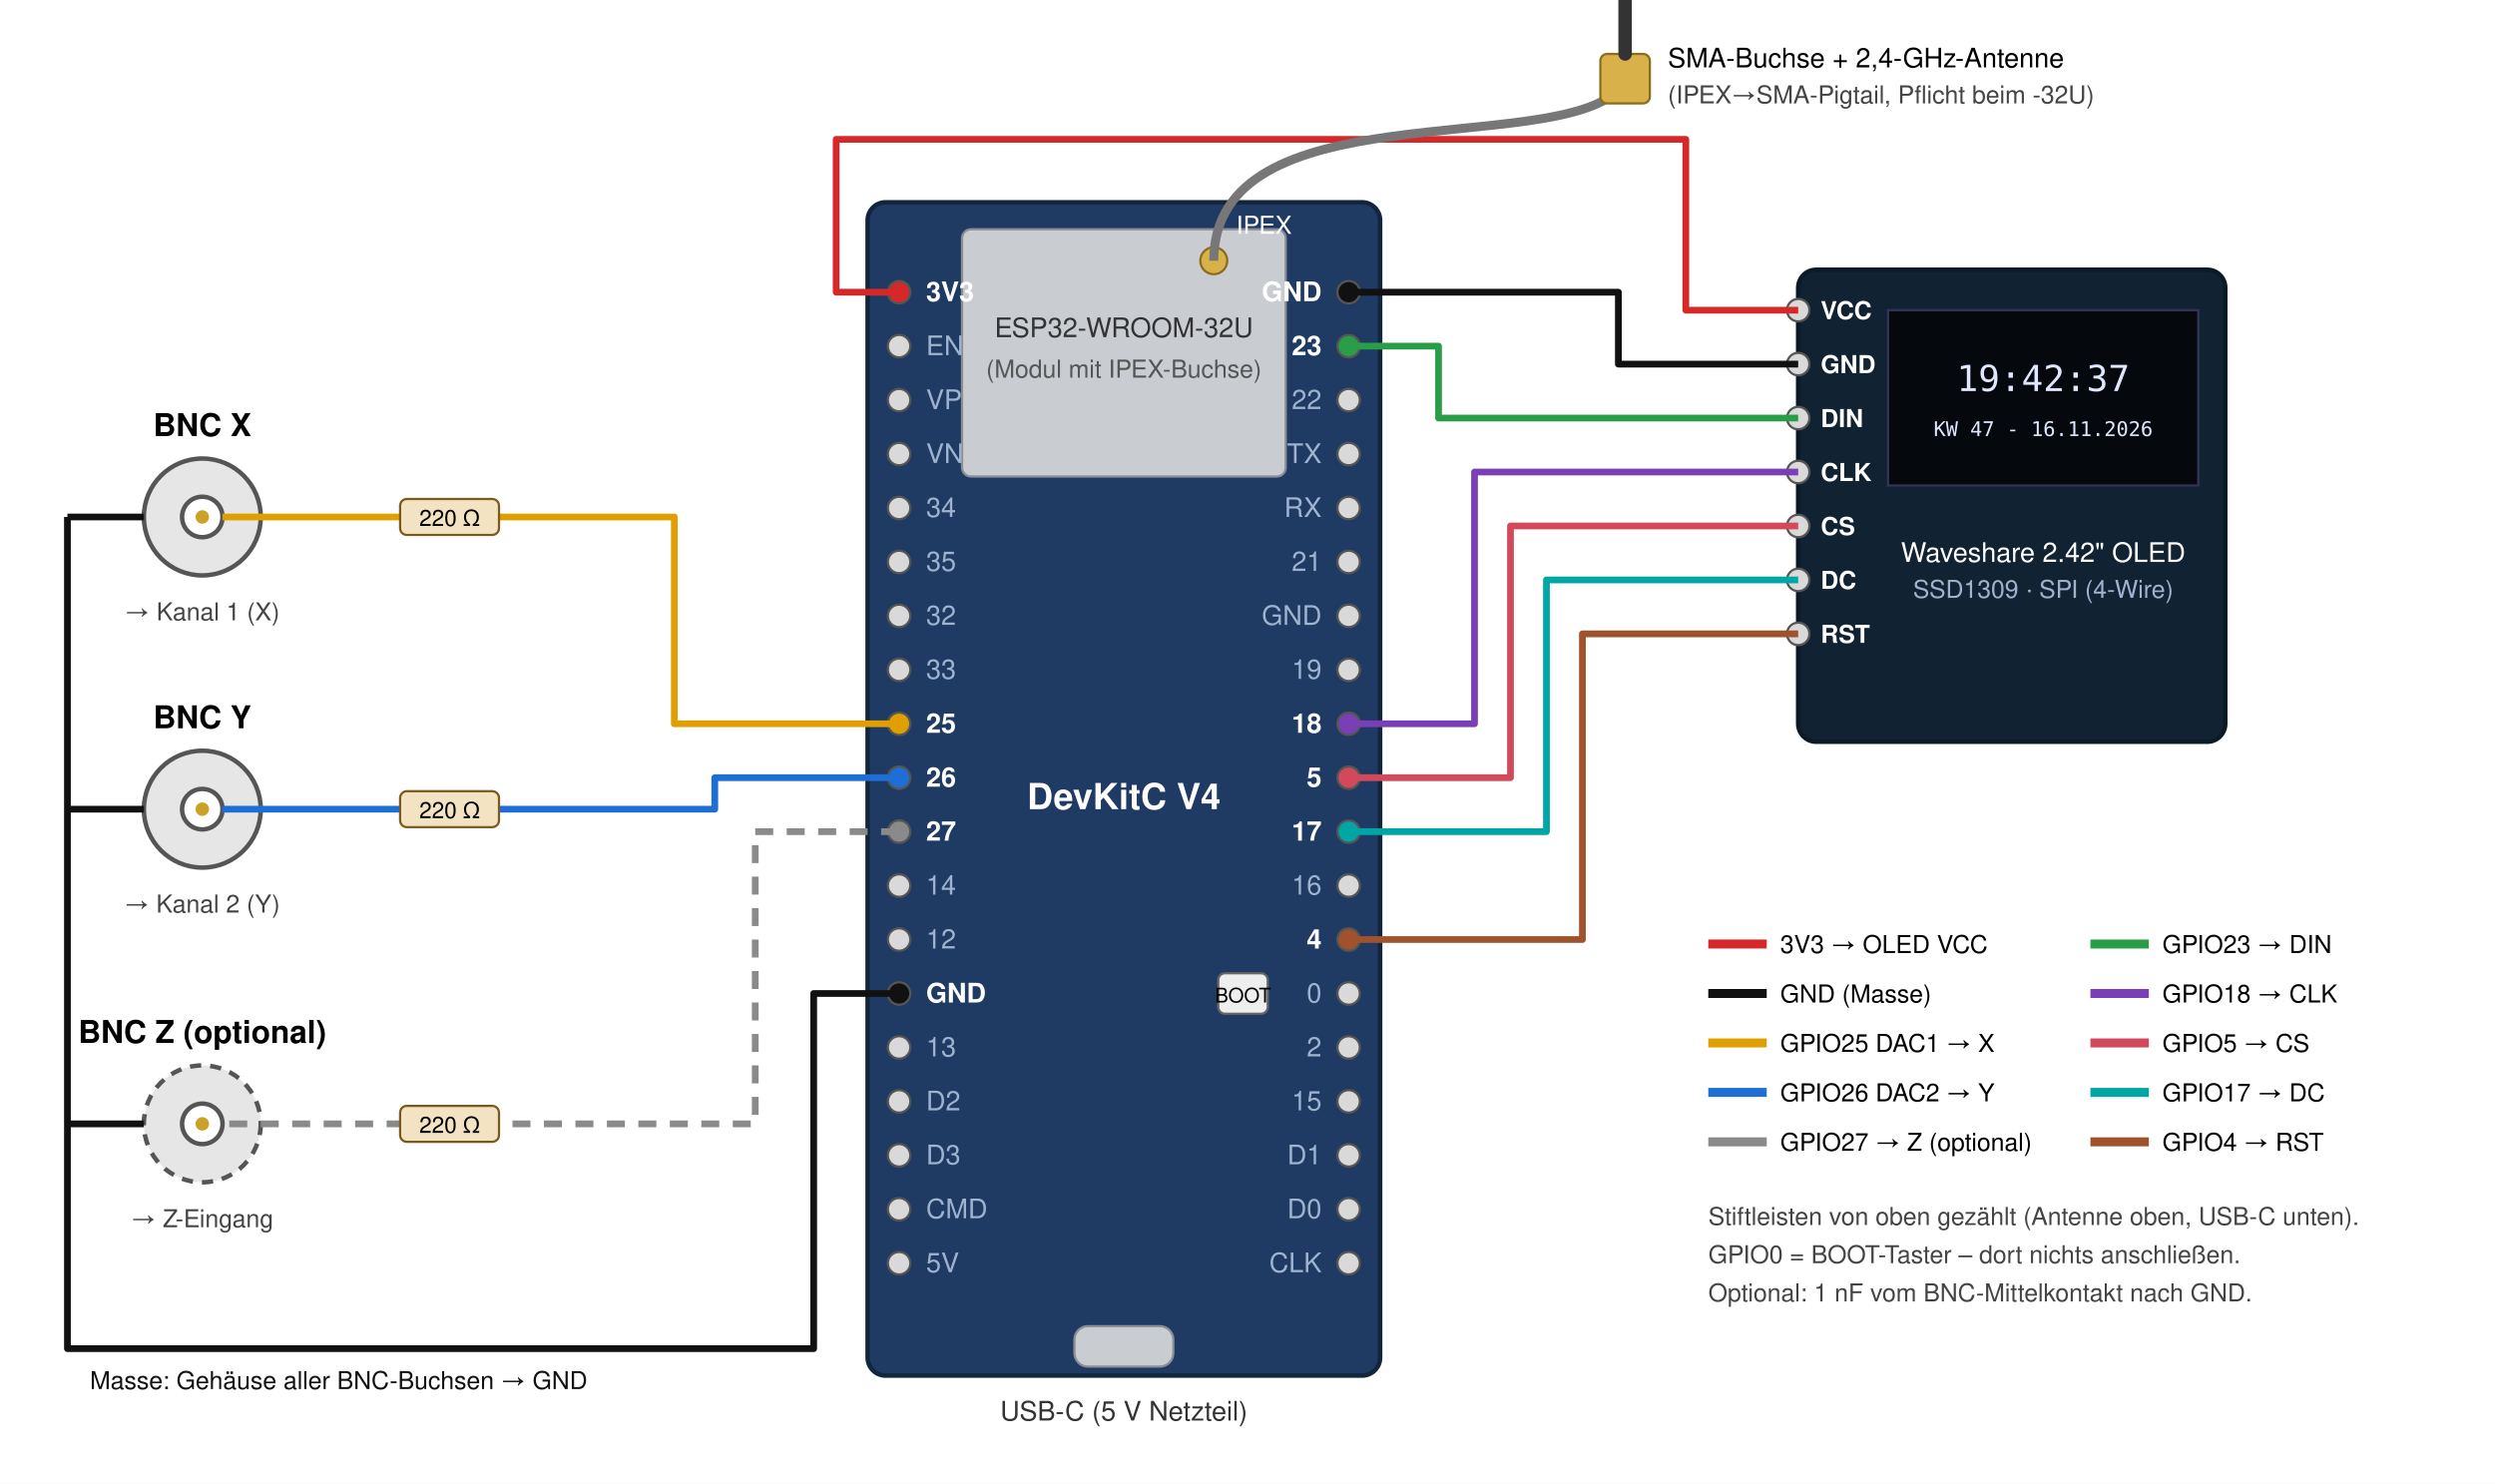
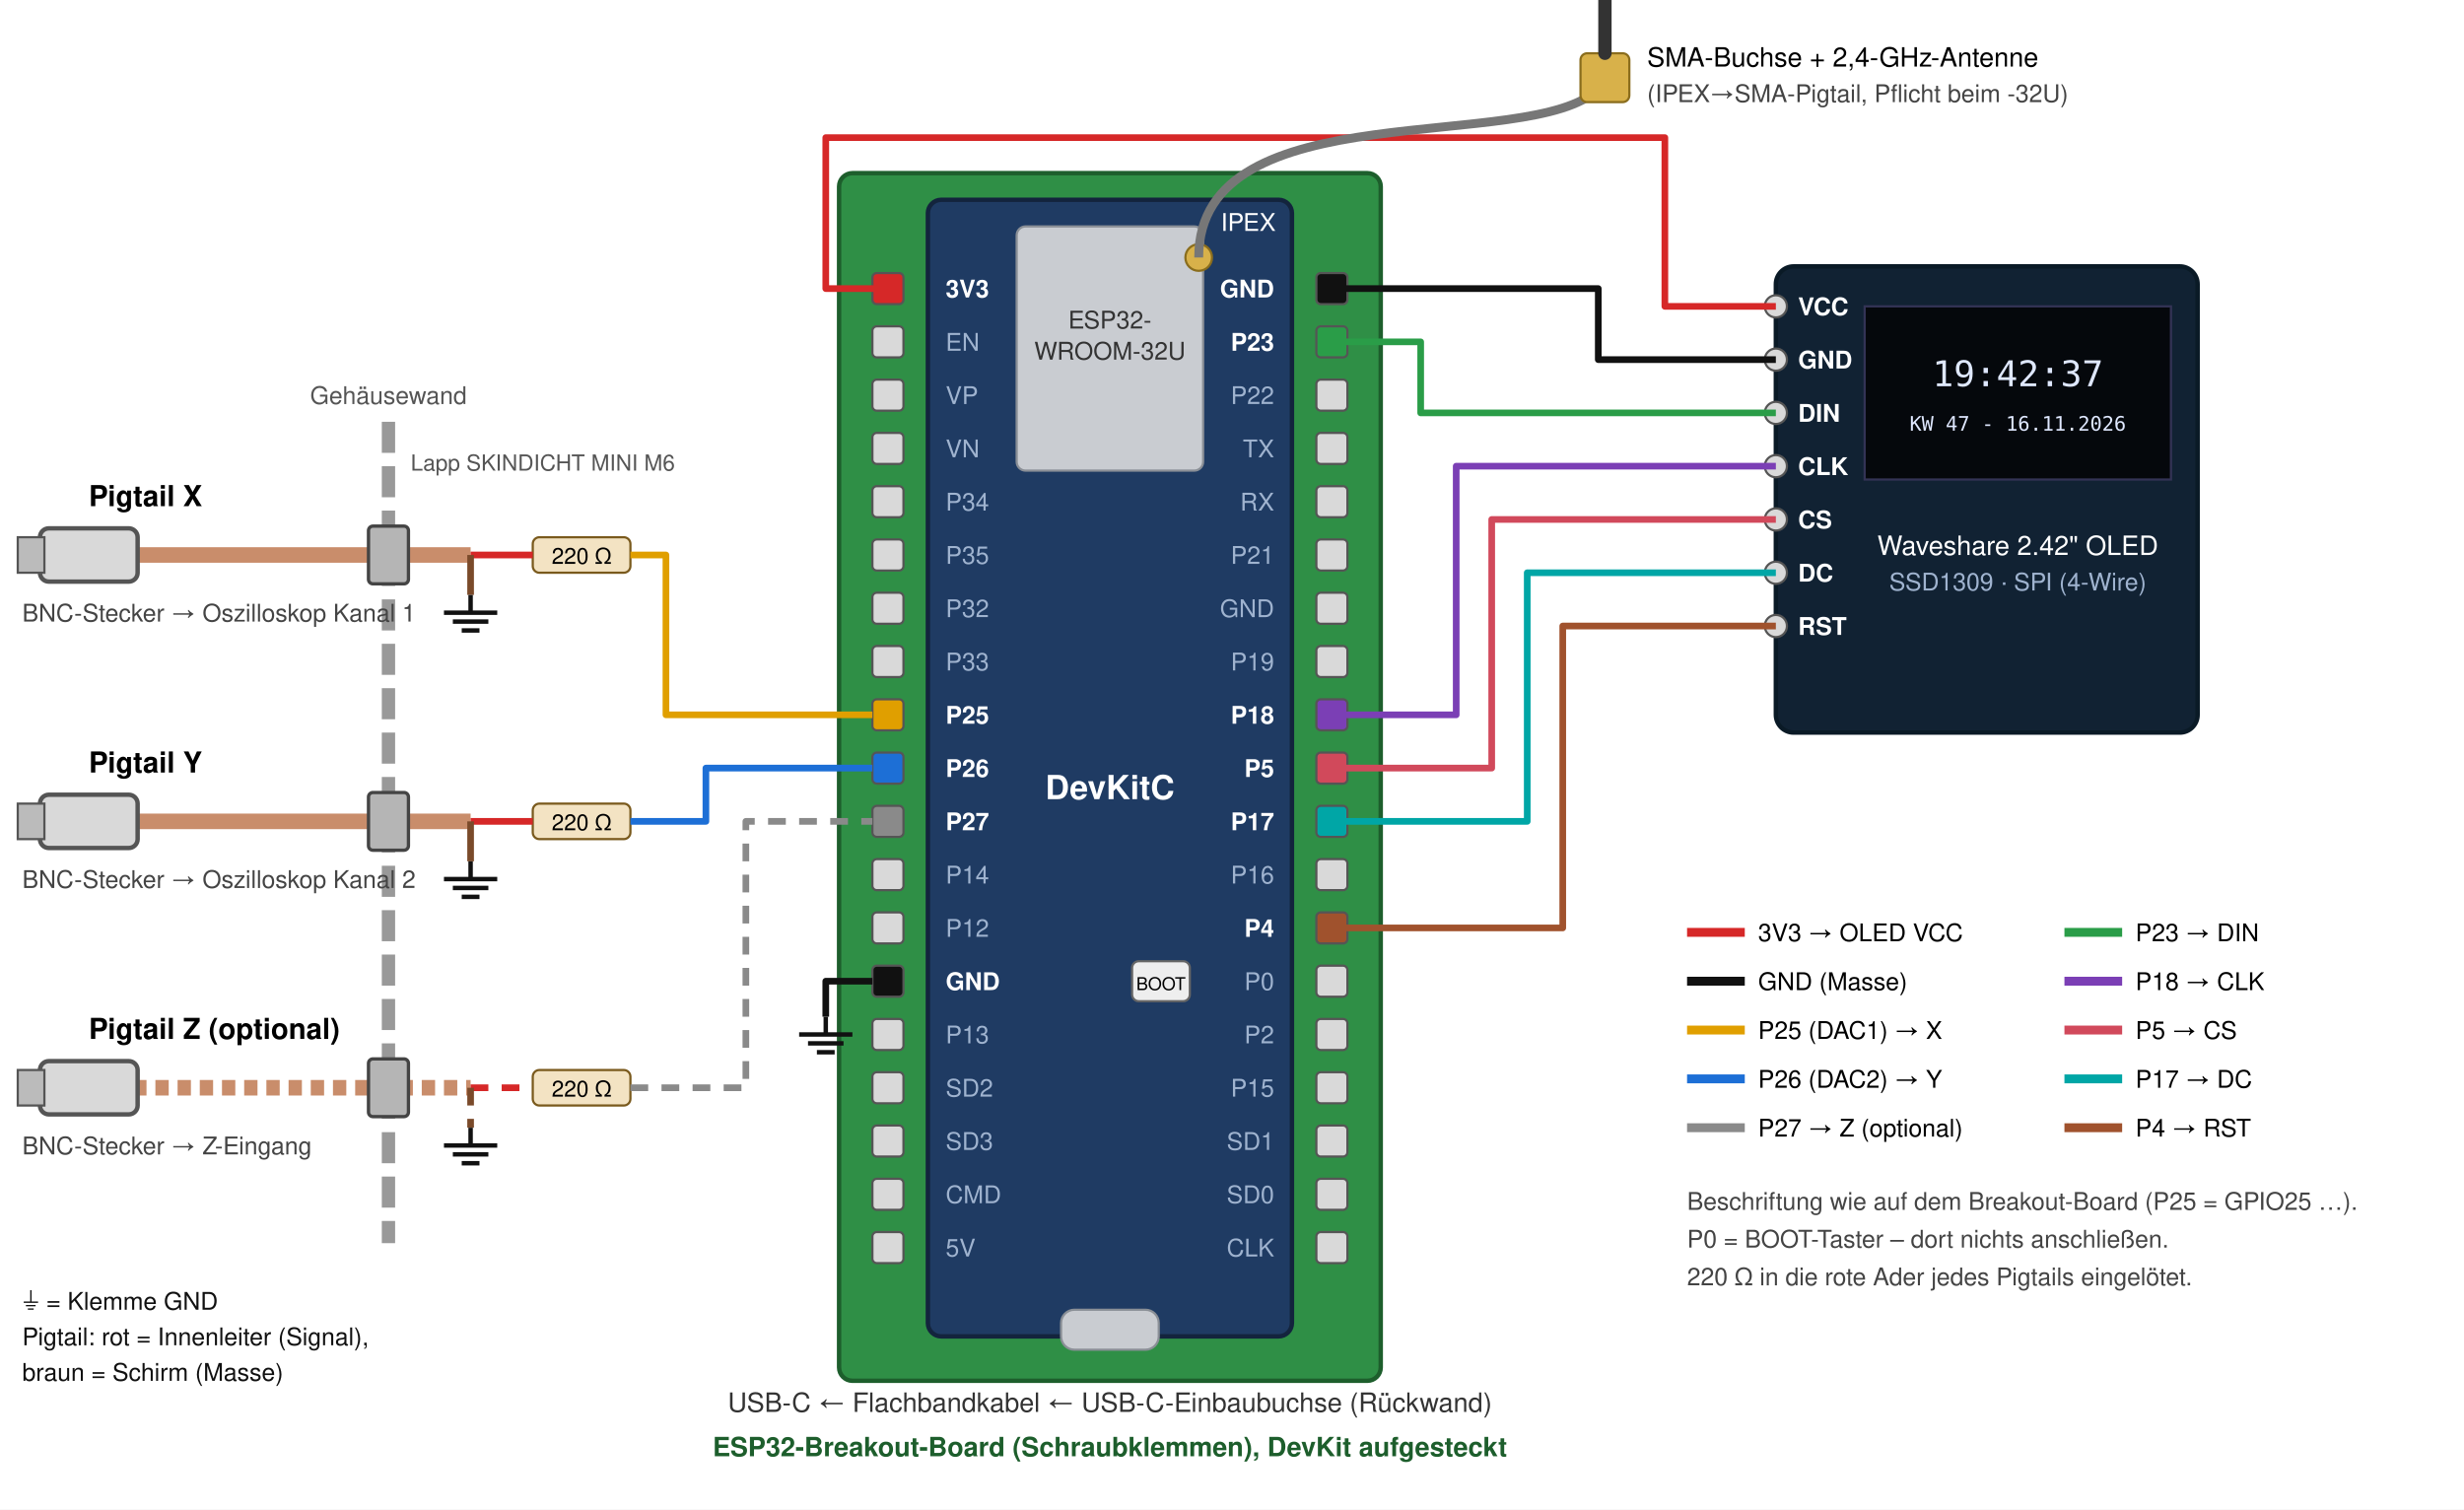
- <svg xmlns="http://www.w3.org/2000/svg" viewBox="0 0 1110 660" font-family="Helvetica,Arial,sans-serif">
-   <rect x="0" y="0" width="1110" height="660" fill="#fff" />
-   <rect x="386" y="90" width="228" height="522" rx="8" fill="#1f3b63" stroke="#13243d" stroke-width="2" />
-   <rect x="428" y="102" width="144" height="110" rx="4" fill="#c9ccd1" stroke="#8a8f96" />
-   <text x="500.0" y="150" text-anchor="middle" font-size="12" fill="#333">ESP32-WROOM-32U</text>
-   <text x="500.0" y="168" text-anchor="middle" font-size="11" fill="#555">(Modul mit IPEX-Buchse)</text>
+ <svg xmlns="http://www.w3.org/2000/svg" viewBox="0 0 1110 680" font-family="Helvetica,Arial,sans-serif">
+   <rect x="0" y="0" width="1110" height="680" fill="#fff" />
+   <rect x="378" y="78" width="244" height="544" rx="6" fill="#2f8f46" stroke="#1d5e2c" stroke-width="2" />
+   <text x="500.0" y="656" text-anchor="middle" font-size="12" fill="#1d5e2c" font-weight="bold">ESP32-Breakout-Board (Schraubklemmen), DevKit aufgesteckt</text>
+   <rect x="418" y="90" width="164" height="512" rx="6" fill="#1f3b63" stroke="#13243d" stroke-width="2" />
+   <rect x="458" y="102" width="84" height="110" rx="4" fill="#c9ccd1" stroke="#8a8f96" />
+   <text x="500.0" y="148" text-anchor="middle" font-size="11" fill="#333">ESP32-</text>
+   <text x="500.0" y="162" text-anchor="middle" font-size="11" fill="#333">WROOM-32U</text>
  <circle cx="540" cy="116" r="6" fill="#d8b14a" stroke="#8a6d1d" />
  <text x="550" y="104" font-size="11" fill="#fff">IPEX</text>
-   <text x="500.0" y="360" text-anchor="middle" font-size="16" font-weight="bold" fill="#fff">DevKitC V4</text>
+   <text x="500.0" y="360" text-anchor="middle" font-size="15" font-weight="bold" fill="#fff">DevKitC</text>
  <rect x="478.0" y="590" width="44" height="18" rx="6" fill="#c9ccd1" stroke="#8a8f96" />
-   <text x="500.0" y="632" text-anchor="middle" font-size="12" fill="#333">USB-C (5 V Netzteil)</text>
-   <rect x="542" y="433" width="22" height="18" rx="3" fill="#eee" stroke="#666" />
-   <text x="553" y="446" text-anchor="middle" font-size="9">BOOT</text>
-   <circle cx="400" cy="130" r="5" fill="#d62828" stroke="#555" />
-   <text x="412" y="134" font-size="12" fill="#fff" font-weight="bold">3V3</text>
-   <circle cx="400" cy="154" r="5" fill="#d9d9d9" stroke="#555" />
-   <text x="412" y="158" font-size="12" fill="#9fb3cf">EN</text>
-   <circle cx="400" cy="178" r="5" fill="#d9d9d9" stroke="#555" />
-   <text x="412" y="182" font-size="12" fill="#9fb3cf">VP</text>
-   <circle cx="400" cy="202" r="5" fill="#d9d9d9" stroke="#555" />
-   <text x="412" y="206" font-size="12" fill="#9fb3cf">VN</text>
-   <circle cx="400" cy="226" r="5" fill="#d9d9d9" stroke="#555" />
-   <text x="412" y="230" font-size="12" fill="#9fb3cf">34</text>
-   <circle cx="400" cy="250" r="5" fill="#d9d9d9" stroke="#555" />
-   <text x="412" y="254" font-size="12" fill="#9fb3cf">35</text>
-   <circle cx="400" cy="274" r="5" fill="#d9d9d9" stroke="#555" />
-   <text x="412" y="278" font-size="12" fill="#9fb3cf">32</text>
-   <circle cx="400" cy="298" r="5" fill="#d9d9d9" stroke="#555" />
-   <text x="412" y="302" font-size="12" fill="#9fb3cf">33</text>
-   <circle cx="400" cy="322" r="5" fill="#e09f00" stroke="#555" />
-   <text x="412" y="326" font-size="12" fill="#fff" font-weight="bold">25</text>
-   <circle cx="400" cy="346" r="5" fill="#1d6fd6" stroke="#555" />
-   <text x="412" y="350" font-size="12" fill="#fff" font-weight="bold">26</text>
-   <circle cx="400" cy="370" r="5" fill="#8a8a8a" stroke="#555" />
-   <text x="412" y="374" font-size="12" fill="#fff" font-weight="bold">27</text>
-   <circle cx="400" cy="394" r="5" fill="#d9d9d9" stroke="#555" />
-   <text x="412" y="398" font-size="12" fill="#9fb3cf">14</text>
-   <circle cx="400" cy="418" r="5" fill="#d9d9d9" stroke="#555" />
-   <text x="412" y="422" font-size="12" fill="#9fb3cf">12</text>
-   <circle cx="400" cy="442" r="5" fill="#111" stroke="#555" />
-   <text x="412" y="446" font-size="12" fill="#fff" font-weight="bold">GND</text>
-   <circle cx="400" cy="466" r="5" fill="#d9d9d9" stroke="#555" />
-   <text x="412" y="470" font-size="12" fill="#9fb3cf">13</text>
-   <circle cx="400" cy="490" r="5" fill="#d9d9d9" stroke="#555" />
-   <text x="412" y="494" font-size="12" fill="#9fb3cf">D2</text>
-   <circle cx="400" cy="514" r="5" fill="#d9d9d9" stroke="#555" />
-   <text x="412" y="518" font-size="12" fill="#9fb3cf">D3</text>
-   <circle cx="400" cy="538" r="5" fill="#d9d9d9" stroke="#555" />
-   <text x="412" y="542" font-size="12" fill="#9fb3cf">CMD</text>
-   <circle cx="400" cy="562" r="5" fill="#d9d9d9" stroke="#555" />
-   <text x="412" y="566" font-size="12" fill="#9fb3cf">5V</text>
-   <circle cx="600" cy="130" r="5" fill="#111" stroke="#555" />
-   <text x="588" y="134" text-anchor="end" font-size="12" fill="#fff" font-weight="bold">GND</text>
-   <circle cx="600" cy="154" r="5" fill="#2a9d48" stroke="#555" />
-   <text x="588" y="158" text-anchor="end" font-size="12" fill="#fff" font-weight="bold">23</text>
-   <circle cx="600" cy="178" r="5" fill="#d9d9d9" stroke="#555" />
-   <text x="588" y="182" text-anchor="end" font-size="12" fill="#9fb3cf">22</text>
-   <circle cx="600" cy="202" r="5" fill="#d9d9d9" stroke="#555" />
-   <text x="588" y="206" text-anchor="end" font-size="12" fill="#9fb3cf">TX</text>
-   <circle cx="600" cy="226" r="5" fill="#d9d9d9" stroke="#555" />
-   <text x="588" y="230" text-anchor="end" font-size="12" fill="#9fb3cf">RX</text>
-   <circle cx="600" cy="250" r="5" fill="#d9d9d9" stroke="#555" />
-   <text x="588" y="254" text-anchor="end" font-size="12" fill="#9fb3cf">21</text>
-   <circle cx="600" cy="274" r="5" fill="#d9d9d9" stroke="#555" />
-   <text x="588" y="278" text-anchor="end" font-size="12" fill="#9fb3cf">GND</text>
-   <circle cx="600" cy="298" r="5" fill="#d9d9d9" stroke="#555" />
-   <text x="588" y="302" text-anchor="end" font-size="12" fill="#9fb3cf">19</text>
-   <circle cx="600" cy="322" r="5" fill="#7b3fb5" stroke="#555" />
-   <text x="588" y="326" text-anchor="end" font-size="12" fill="#fff" font-weight="bold">18</text>
-   <circle cx="600" cy="346" r="5" fill="#d1495b" stroke="#555" />
-   <text x="588" y="350" text-anchor="end" font-size="12" fill="#fff" font-weight="bold">5</text>
-   <circle cx="600" cy="370" r="5" fill="#00a6a6" stroke="#555" />
-   <text x="588" y="374" text-anchor="end" font-size="12" fill="#fff" font-weight="bold">17</text>
-   <circle cx="600" cy="394" r="5" fill="#d9d9d9" stroke="#555" />
-   <text x="588" y="398" text-anchor="end" font-size="12" fill="#9fb3cf">16</text>
-   <circle cx="600" cy="418" r="5" fill="#a0522d" stroke="#555" />
-   <text x="588" y="422" text-anchor="end" font-size="12" fill="#fff" font-weight="bold">4</text>
-   <circle cx="600" cy="442" r="5" fill="#d9d9d9" stroke="#555" />
-   <text x="588" y="446" text-anchor="end" font-size="12" fill="#9fb3cf">0</text>
-   <circle cx="600" cy="466" r="5" fill="#d9d9d9" stroke="#555" />
-   <text x="588" y="470" text-anchor="end" font-size="12" fill="#9fb3cf">2</text>
-   <circle cx="600" cy="490" r="5" fill="#d9d9d9" stroke="#555" />
-   <text x="588" y="494" text-anchor="end" font-size="12" fill="#9fb3cf">15</text>
-   <circle cx="600" cy="514" r="5" fill="#d9d9d9" stroke="#555" />
-   <text x="588" y="518" text-anchor="end" font-size="12" fill="#9fb3cf">D1</text>
-   <circle cx="600" cy="538" r="5" fill="#d9d9d9" stroke="#555" />
-   <text x="588" y="542" text-anchor="end" font-size="12" fill="#9fb3cf">D0</text>
-   <circle cx="600" cy="562" r="5" fill="#d9d9d9" stroke="#555" />
-   <text x="588" y="566" text-anchor="end" font-size="12" fill="#9fb3cf">CLK</text>
-   <circle cx="90" cy="230" r="26" fill="#e6e6e6" stroke="#555" stroke-width="2" />
-   <circle cx="90" cy="230" r="9" fill="#fff" stroke="#555" stroke-width="2" />
-   <circle cx="90" cy="230" r="3" fill="#c9a227" />
-   <text x="90" y="194" text-anchor="middle" font-size="14" font-weight="bold">BNC X</text>
-   <text x="90" y="276" text-anchor="middle" font-size="11" fill="#444">→ Kanal 1 (X)</text>
-   <polyline points="400,322 300,322 300,230 99,230" fill="none" stroke="#e09f00" stroke-width="3" stroke-linejoin="round" />
-   <rect x="178" y="222" width="44" height="16" rx="3" fill="#f3e3c3" stroke="#7a5a1d" />
-   <text x="200" y="234" text-anchor="middle" font-size="10">220 Ω</text>
-   <circle cx="90" cy="360" r="26" fill="#e6e6e6" stroke="#555" stroke-width="2" />
-   <circle cx="90" cy="360" r="9" fill="#fff" stroke="#555" stroke-width="2" />
-   <circle cx="90" cy="360" r="3" fill="#c9a227" />
-   <text x="90" y="324" text-anchor="middle" font-size="14" font-weight="bold">BNC Y</text>
-   <text x="90" y="406" text-anchor="middle" font-size="11" fill="#444">→ Kanal 2 (Y)</text>
-   <polyline points="400,346 318,346 318,360 99,360" fill="none" stroke="#1d6fd6" stroke-width="3" stroke-linejoin="round" />
-   <rect x="178" y="352" width="44" height="16" rx="3" fill="#f3e3c3" stroke="#7a5a1d" />
-   <text x="200" y="364" text-anchor="middle" font-size="10">220 Ω</text>
-   <circle cx="90" cy="500" r="26" fill="#e6e6e6" stroke="#555" stroke-width="2" stroke-dasharray="5 4" />
-   <circle cx="90" cy="500" r="9" fill="#fff" stroke="#555" stroke-width="2" />
-   <circle cx="90" cy="500" r="3" fill="#c9a227" />
-   <text x="90" y="464" text-anchor="middle" font-size="14" font-weight="bold">BNC Z (optional)</text>
-   <text x="90" y="546" text-anchor="middle" font-size="11" fill="#444">→ Z-Eingang</text>
-   <polyline points="400,370 336,370 336,500 99,500" fill="none" stroke="#8a8a8a" stroke-width="3" stroke-linejoin="round" stroke-dasharray="8 6" />
-   <rect x="178" y="492" width="44" height="16" rx="3" fill="#f3e3c3" stroke="#7a5a1d" />
-   <text x="200" y="504" text-anchor="middle" font-size="10">220 Ω</text>
-   <polyline points="400,442 362,442 362,600 30,600 30,230" fill="none" stroke="#111" stroke-width="3" stroke-linejoin="round" />
-   <polyline points="30,230 64,230" fill="none" stroke="#111" stroke-width="3" stroke-linejoin="round" />
-   <polyline points="30,360 64,360" fill="none" stroke="#111" stroke-width="3" stroke-linejoin="round" />
-   <polyline points="30,500 64,500" fill="none" stroke="#111" stroke-width="3" stroke-linejoin="round" />
-   <text x="40" y="618" font-size="11" fill="#111">Masse: Gehäuse aller BNC-Buchsen → GND</text>
+   <text x="500.0" y="636" text-anchor="middle" font-size="12" fill="#333">USB-C ← Flachbandkabel ← USB-C-Einbaubuchse (Rückwand)</text>
+   <rect x="510" y="433" width="26" height="18" rx="3" fill="#eee" stroke="#666" />
+   <text x="523" y="446" text-anchor="middle" font-size="8">BOOT</text>
+   <rect x="393" y="123" width="14" height="14" rx="2" fill="#d62828" stroke="#555" />
+   <text x="426" y="134" font-size="11" fill="#fff" font-weight="bold">3V3</text>
+   <rect x="393" y="147" width="14" height="14" rx="2" fill="#d9d9d9" stroke="#555" />
+   <text x="426" y="158" font-size="11" fill="#9fb3cf">EN</text>
+   <rect x="393" y="171" width="14" height="14" rx="2" fill="#d9d9d9" stroke="#555" />
+   <text x="426" y="182" font-size="11" fill="#9fb3cf">VP</text>
+   <rect x="393" y="195" width="14" height="14" rx="2" fill="#d9d9d9" stroke="#555" />
+   <text x="426" y="206" font-size="11" fill="#9fb3cf">VN</text>
+   <rect x="393" y="219" width="14" height="14" rx="2" fill="#d9d9d9" stroke="#555" />
+   <text x="426" y="230" font-size="11" fill="#9fb3cf">P34</text>
+   <rect x="393" y="243" width="14" height="14" rx="2" fill="#d9d9d9" stroke="#555" />
+   <text x="426" y="254" font-size="11" fill="#9fb3cf">P35</text>
+   <rect x="393" y="267" width="14" height="14" rx="2" fill="#d9d9d9" stroke="#555" />
+   <text x="426" y="278" font-size="11" fill="#9fb3cf">P32</text>
+   <rect x="393" y="291" width="14" height="14" rx="2" fill="#d9d9d9" stroke="#555" />
+   <text x="426" y="302" font-size="11" fill="#9fb3cf">P33</text>
+   <rect x="393" y="315" width="14" height="14" rx="2" fill="#e09f00" stroke="#555" />
+   <text x="426" y="326" font-size="11" fill="#fff" font-weight="bold">P25</text>
+   <rect x="393" y="339" width="14" height="14" rx="2" fill="#1d6fd6" stroke="#555" />
+   <text x="426" y="350" font-size="11" fill="#fff" font-weight="bold">P26</text>
+   <rect x="393" y="363" width="14" height="14" rx="2" fill="#8a8a8a" stroke="#555" />
+   <text x="426" y="374" font-size="11" fill="#fff" font-weight="bold">P27</text>
+   <rect x="393" y="387" width="14" height="14" rx="2" fill="#d9d9d9" stroke="#555" />
+   <text x="426" y="398" font-size="11" fill="#9fb3cf">P14</text>
+   <rect x="393" y="411" width="14" height="14" rx="2" fill="#d9d9d9" stroke="#555" />
+   <text x="426" y="422" font-size="11" fill="#9fb3cf">P12</text>
+   <rect x="393" y="435" width="14" height="14" rx="2" fill="#111" stroke="#555" />
+   <text x="426" y="446" font-size="11" fill="#fff" font-weight="bold">GND</text>
+   <rect x="393" y="459" width="14" height="14" rx="2" fill="#d9d9d9" stroke="#555" />
+   <text x="426" y="470" font-size="11" fill="#9fb3cf">P13</text>
+   <rect x="393" y="483" width="14" height="14" rx="2" fill="#d9d9d9" stroke="#555" />
+   <text x="426" y="494" font-size="11" fill="#9fb3cf">SD2</text>
+   <rect x="393" y="507" width="14" height="14" rx="2" fill="#d9d9d9" stroke="#555" />
+   <text x="426" y="518" font-size="11" fill="#9fb3cf">SD3</text>
+   <rect x="393" y="531" width="14" height="14" rx="2" fill="#d9d9d9" stroke="#555" />
+   <text x="426" y="542" font-size="11" fill="#9fb3cf">CMD</text>
+   <rect x="393" y="555" width="14" height="14" rx="2" fill="#d9d9d9" stroke="#555" />
+   <text x="426" y="566" font-size="11" fill="#9fb3cf">5V</text>
+   <rect x="593" y="123" width="14" height="14" rx="2" fill="#111" stroke="#555" />
+   <text x="574" y="134" text-anchor="end" font-size="11" fill="#fff" font-weight="bold">GND</text>
+   <rect x="593" y="147" width="14" height="14" rx="2" fill="#2a9d48" stroke="#555" />
+   <text x="574" y="158" text-anchor="end" font-size="11" fill="#fff" font-weight="bold">P23</text>
+   <rect x="593" y="171" width="14" height="14" rx="2" fill="#d9d9d9" stroke="#555" />
+   <text x="574" y="182" text-anchor="end" font-size="11" fill="#9fb3cf">P22</text>
+   <rect x="593" y="195" width="14" height="14" rx="2" fill="#d9d9d9" stroke="#555" />
+   <text x="574" y="206" text-anchor="end" font-size="11" fill="#9fb3cf">TX</text>
+   <rect x="593" y="219" width="14" height="14" rx="2" fill="#d9d9d9" stroke="#555" />
+   <text x="574" y="230" text-anchor="end" font-size="11" fill="#9fb3cf">RX</text>
+   <rect x="593" y="243" width="14" height="14" rx="2" fill="#d9d9d9" stroke="#555" />
+   <text x="574" y="254" text-anchor="end" font-size="11" fill="#9fb3cf">P21</text>
+   <rect x="593" y="267" width="14" height="14" rx="2" fill="#d9d9d9" stroke="#555" />
+   <text x="574" y="278" text-anchor="end" font-size="11" fill="#9fb3cf">GND</text>
+   <rect x="593" y="291" width="14" height="14" rx="2" fill="#d9d9d9" stroke="#555" />
+   <text x="574" y="302" text-anchor="end" font-size="11" fill="#9fb3cf">P19</text>
+   <rect x="593" y="315" width="14" height="14" rx="2" fill="#7b3fb5" stroke="#555" />
+   <text x="574" y="326" text-anchor="end" font-size="11" fill="#fff" font-weight="bold">P18</text>
+   <rect x="593" y="339" width="14" height="14" rx="2" fill="#d1495b" stroke="#555" />
+   <text x="574" y="350" text-anchor="end" font-size="11" fill="#fff" font-weight="bold">P5</text>
+   <rect x="593" y="363" width="14" height="14" rx="2" fill="#00a6a6" stroke="#555" />
+   <text x="574" y="374" text-anchor="end" font-size="11" fill="#fff" font-weight="bold">P17</text>
+   <rect x="593" y="387" width="14" height="14" rx="2" fill="#d9d9d9" stroke="#555" />
+   <text x="574" y="398" text-anchor="end" font-size="11" fill="#9fb3cf">P16</text>
+   <rect x="593" y="411" width="14" height="14" rx="2" fill="#a0522d" stroke="#555" />
+   <text x="574" y="422" text-anchor="end" font-size="11" fill="#fff" font-weight="bold">P4</text>
+   <rect x="593" y="435" width="14" height="14" rx="2" fill="#d9d9d9" stroke="#555" />
+   <text x="574" y="446" text-anchor="end" font-size="11" fill="#9fb3cf">P0</text>
+   <rect x="593" y="459" width="14" height="14" rx="2" fill="#d9d9d9" stroke="#555" />
+   <text x="574" y="470" text-anchor="end" font-size="11" fill="#9fb3cf">P2</text>
+   <rect x="593" y="483" width="14" height="14" rx="2" fill="#d9d9d9" stroke="#555" />
+   <text x="574" y="494" text-anchor="end" font-size="11" fill="#9fb3cf">P15</text>
+   <rect x="593" y="507" width="14" height="14" rx="2" fill="#d9d9d9" stroke="#555" />
+   <text x="574" y="518" text-anchor="end" font-size="11" fill="#9fb3cf">SD1</text>
+   <rect x="593" y="531" width="14" height="14" rx="2" fill="#d9d9d9" stroke="#555" />
+   <text x="574" y="542" text-anchor="end" font-size="11" fill="#9fb3cf">SD0</text>
+   <rect x="593" y="555" width="14" height="14" rx="2" fill="#d9d9d9" stroke="#555" />
+   <text x="574" y="566" text-anchor="end" font-size="11" fill="#9fb3cf">CLK</text>
+   <line x1="175" y1="190" x2="175" y2="560" stroke="#999" stroke-width="6" stroke-dasharray="14 6" />
+   <text x="175" y="182" text-anchor="middle" font-size="11" fill="#555">Gehäusewand</text>
+   <line x1="60" y1="250" x2="212" y2="250" stroke="#c98d6b" stroke-width="7" />
+   <rect x="18" y="238" width="44" height="24" rx="4" fill="#d9d9d9" stroke="#555" stroke-width="2" />
+   <rect x="8" y="242" width="12" height="16" fill="#bbb" stroke="#555" />
+   <rect x="166" y="237" width="18" height="26" rx="2" fill="#b5b5b5" stroke="#444" stroke-width="1.5" />
+   <text x="40" y="228" font-size="13" font-weight="bold">Pigtail X</text>
+   <text x="10" y="280" font-size="11" fill="#444">BNC-Stecker → Oszilloskop Kanal 1</text>
+   <rect x="240" y="242" width="44" height="16" rx="3" fill="#f3e3c3" stroke="#7a5a1d" />
+   <text x="262" y="254" text-anchor="middle" font-size="10">220 Ω</text>
+   <polyline points="212,250 240,250" fill="none" stroke="#d62828" stroke-width="3" stroke-linejoin="round" />
+   <polyline points="284,250 300,250 300,322 393,322" fill="none" stroke="#e09f00" stroke-width="3" stroke-linejoin="round" />
+   <polyline points="212,250 212,268" fill="none" stroke="#7a4a2a" stroke-width="3" stroke-linejoin="round" />
+   <line x1="212" y1="268" x2="212" y2="276" stroke="#111" stroke-width="2" />
+   <line x1="200" y1="276" x2="224" y2="276" stroke="#111" stroke-width="2" />
+   <line x1="204" y1="280" x2="220" y2="280" stroke="#111" stroke-width="2" />
+   <line x1="208" y1="284" x2="216" y2="284" stroke="#111" stroke-width="2" />
+   <line x1="60" y1="370" x2="212" y2="370" stroke="#c98d6b" stroke-width="7" />
+   <rect x="18" y="358" width="44" height="24" rx="4" fill="#d9d9d9" stroke="#555" stroke-width="2" />
+   <rect x="8" y="362" width="12" height="16" fill="#bbb" stroke="#555" />
+   <rect x="166" y="357" width="18" height="26" rx="2" fill="#b5b5b5" stroke="#444" stroke-width="1.5" />
+   <text x="40" y="348" font-size="13" font-weight="bold">Pigtail Y</text>
+   <text x="10" y="400" font-size="11" fill="#444">BNC-Stecker → Oszilloskop Kanal 2</text>
+   <rect x="240" y="362" width="44" height="16" rx="3" fill="#f3e3c3" stroke="#7a5a1d" />
+   <text x="262" y="374" text-anchor="middle" font-size="10">220 Ω</text>
+   <polyline points="212,370 240,370" fill="none" stroke="#d62828" stroke-width="3" stroke-linejoin="round" />
+   <polyline points="284,370 318,370 318,346 393,346" fill="none" stroke="#1d6fd6" stroke-width="3" stroke-linejoin="round" />
+   <polyline points="212,370 212,388" fill="none" stroke="#7a4a2a" stroke-width="3" stroke-linejoin="round" />
+   <line x1="212" y1="388" x2="212" y2="396" stroke="#111" stroke-width="2" />
+   <line x1="200" y1="396" x2="224" y2="396" stroke="#111" stroke-width="2" />
+   <line x1="204" y1="400" x2="220" y2="400" stroke="#111" stroke-width="2" />
+   <line x1="208" y1="404" x2="216" y2="404" stroke="#111" stroke-width="2" />
+   <line x1="60" y1="490" x2="212" y2="490" stroke="#c98d6b" stroke-width="7" stroke-dasharray="6 4" />
+   <rect x="18" y="478" width="44" height="24" rx="4" fill="#d9d9d9" stroke="#555" stroke-width="2" />
+   <rect x="8" y="482" width="12" height="16" fill="#bbb" stroke="#555" />
+   <rect x="166" y="477" width="18" height="26" rx="2" fill="#b5b5b5" stroke="#444" stroke-width="1.5" />
+   <text x="40" y="468" font-size="13" font-weight="bold">Pigtail Z (optional)</text>
+   <text x="10" y="520" font-size="11" fill="#444">BNC-Stecker → Z-Eingang</text>
+   <rect x="240" y="482" width="44" height="16" rx="3" fill="#f3e3c3" stroke="#7a5a1d" />
+   <text x="262" y="494" text-anchor="middle" font-size="10">220 Ω</text>
+   <polyline points="212,490 240,490" fill="none" stroke="#d62828" stroke-width="3" stroke-linejoin="round" stroke-dasharray="8 6" />
+   <polyline points="284,490 336,490 336,370 393,370" fill="none" stroke="#8a8a8a" stroke-width="3" stroke-linejoin="round" stroke-dasharray="8 6" />
+   <polyline points="212,490 212,508" fill="none" stroke="#7a4a2a" stroke-width="3" stroke-linejoin="round" stroke-dasharray="8 6" />
+   <line x1="212" y1="508" x2="212" y2="516" stroke="#111" stroke-width="2" />
+   <line x1="200" y1="516" x2="224" y2="516" stroke="#111" stroke-width="2" />
+   <line x1="204" y1="520" x2="220" y2="520" stroke="#111" stroke-width="2" />
+   <line x1="208" y1="524" x2="216" y2="524" stroke="#111" stroke-width="2" />
+   <text x="185" y="212" font-size="10" fill="#555">Lapp SKINDICHT MINI M6</text>
+   <polyline points="393,442 372,442 372,458" fill="none" stroke="#111" stroke-width="3" stroke-linejoin="round" />
+   <line x1="372" y1="458" x2="372" y2="466" stroke="#111" stroke-width="2" />
+   <line x1="360" y1="466" x2="384" y2="466" stroke="#111" stroke-width="2" />
+   <line x1="364" y1="470" x2="380" y2="470" stroke="#111" stroke-width="2" />
+   <line x1="368" y1="474" x2="376" y2="474" stroke="#111" stroke-width="2" />
+   <text x="10" y="590" font-size="11" fill="#111">⏚ = Klemme GND</text>
+   <text x="10" y="606" font-size="11" fill="#111">Pigtail: rot = Innenleiter (Signal),</text>
+   <text x="10" y="622" font-size="11" fill="#111">braun = Schirm (Masse)</text>
  <rect x="800" y="120" width="190" height="210" rx="8" fill="#123" stroke="#0a1a26" stroke-width="2" />
  <rect x="840" y="138" width="138" height="78" fill="#05080c" stroke="#335" />
  <text x="909" y="174" text-anchor="middle" font-size="16" fill="#dfe8ff" font-family="monospace">19:42:37</text>
  <text x="909" y="194" text-anchor="middle" font-size="9" fill="#dfe8ff" font-family="monospace">KW 47 - 16.11.2026</text>
  <text x="909" y="250" text-anchor="middle" font-size="12" fill="#fff">Waveshare 2.42" OLED</text>
  <text x="909" y="266" text-anchor="middle" font-size="11" fill="#9fb3cf">SSD1309 · SPI (4-Wire)</text>
  <circle cx="800" cy="138" r="5" fill="#d9d9d9" stroke="#555" />
  <text x="810" y="142" font-size="11" fill="#fff" font-weight="bold">VCC</text>
  <circle cx="800" cy="162" r="5" fill="#d9d9d9" stroke="#555" />
  <text x="810" y="166" font-size="11" fill="#fff" font-weight="bold">GND</text>
  <circle cx="800" cy="186" r="5" fill="#d9d9d9" stroke="#555" />
  <text x="810" y="190" font-size="11" fill="#fff" font-weight="bold">DIN</text>
  <circle cx="800" cy="210" r="5" fill="#d9d9d9" stroke="#555" />
  <text x="810" y="214" font-size="11" fill="#fff" font-weight="bold">CLK</text>
  <circle cx="800" cy="234" r="5" fill="#d9d9d9" stroke="#555" />
  <text x="810" y="238" font-size="11" fill="#fff" font-weight="bold">CS</text>
  <circle cx="800" cy="258" r="5" fill="#d9d9d9" stroke="#555" />
  <text x="810" y="262" font-size="11" fill="#fff" font-weight="bold">DC</text>
  <circle cx="800" cy="282" r="5" fill="#d9d9d9" stroke="#555" />
  <text x="810" y="286" font-size="11" fill="#fff" font-weight="bold">RST</text>
  <polyline points="600,154 640,154 640,186 800,186" fill="none" stroke="#2a9d48" stroke-width="3" stroke-linejoin="round" />
  <polyline points="600,322 656,322 656,210 800,210" fill="none" stroke="#7b3fb5" stroke-width="3" stroke-linejoin="round" />
  <polyline points="600,346 672,346 672,234 800,234" fill="none" stroke="#d1495b" stroke-width="3" stroke-linejoin="round" />
  <polyline points="600,370 688,370 688,258 800,258" fill="none" stroke="#00a6a6" stroke-width="3" stroke-linejoin="round" />
  <polyline points="600,418 704,418 704,282 800,282" fill="none" stroke="#a0522d" stroke-width="3" stroke-linejoin="round" />
  <polyline points="600,130 720,130 720,162 800,162" fill="none" stroke="#111" stroke-width="3" stroke-linejoin="round" />
  <polyline points="400,130 372,130 372,62 750,62 750,138 800,138" fill="none" stroke="#d62828" stroke-width="3" stroke-linejoin="round" />
  <path d="M540,116 C540,40 690,70 720,40" fill="none" stroke="#777" stroke-width="4" />
  <rect x="712" y="24" width="22" height="22" rx="3" fill="#d8b14a" stroke="#8a6d1d" />
  <line x1="723" y1="24" x2="723" y2="-0" stroke="#333" stroke-width="6" stroke-linecap="round" />
  <text x="742" y="30" font-size="12">SMA-Buchse + 2,4-GHz-Antenne</text>
  <text x="742" y="46" font-size="11" fill="#444">(IPEX→SMA-Pigtail, Pflicht beim -32U)</text>
  <line x1="760" y1="420" x2="786" y2="420" stroke="#d62828" stroke-width="4" />
  <text x="792" y="424" font-size="11">3V3 → OLED VCC</text>
  <line x1="760" y1="442" x2="786" y2="442" stroke="#111" stroke-width="4" />
  <text x="792" y="446" font-size="11">GND (Masse)</text>
  <line x1="760" y1="464" x2="786" y2="464" stroke="#e09f00" stroke-width="4" />
-   <text x="792" y="468" font-size="11">GPIO25 DAC1 → X</text>
+   <text x="792" y="468" font-size="11">P25 (DAC1) → X</text>
  <line x1="760" y1="486" x2="786" y2="486" stroke="#1d6fd6" stroke-width="4" />
-   <text x="792" y="490" font-size="11">GPIO26 DAC2 → Y</text>
+   <text x="792" y="490" font-size="11">P26 (DAC2) → Y</text>
  <line x1="760" y1="508" x2="786" y2="508" stroke="#8a8a8a" stroke-width="4" />
-   <text x="792" y="512" font-size="11">GPIO27 → Z (optional)</text>
+   <text x="792" y="512" font-size="11">P27 → Z (optional)</text>
  <line x1="930" y1="420" x2="956" y2="420" stroke="#2a9d48" stroke-width="4" />
-   <text x="962" y="424" font-size="11">GPIO23 → DIN</text>
+   <text x="962" y="424" font-size="11">P23 → DIN</text>
  <line x1="930" y1="442" x2="956" y2="442" stroke="#7b3fb5" stroke-width="4" />
-   <text x="962" y="446" font-size="11">GPIO18 → CLK</text>
+   <text x="962" y="446" font-size="11">P18 → CLK</text>
  <line x1="930" y1="464" x2="956" y2="464" stroke="#d1495b" stroke-width="4" />
-   <text x="962" y="468" font-size="11">GPIO5 → CS</text>
+   <text x="962" y="468" font-size="11">P5 → CS</text>
  <line x1="930" y1="486" x2="956" y2="486" stroke="#00a6a6" stroke-width="4" />
-   <text x="962" y="490" font-size="11">GPIO17 → DC</text>
+   <text x="962" y="490" font-size="11">P17 → DC</text>
  <line x1="930" y1="508" x2="956" y2="508" stroke="#a0522d" stroke-width="4" />
-   <text x="962" y="512" font-size="11">GPIO4 → RST</text>
-   <text x="760" y="545" font-size="11" fill="#444">Stiftleisten von oben gezählt (Antenne oben, USB-C unten).</text>
-   <text x="760" y="562" font-size="11" fill="#444">GPIO0 = BOOT-Taster – dort nichts anschließen.</text>
-   <text x="760" y="579" font-size="11" fill="#444">Optional: 1 nF vom BNC-Mittelkontakt nach GND.</text>
+   <text x="962" y="512" font-size="11">P4 → RST</text>
+   <text x="760" y="545" font-size="11" fill="#444">Beschriftung wie auf dem Breakout-Board (P25 = GPIO25 …).</text>
+   <text x="760" y="562" font-size="11" fill="#444">P0 = BOOT-Taster – dort nichts anschließen.</text>
+   <text x="760" y="579" font-size="11" fill="#444">220 Ω in die rote Ader jedes Pigtails eingelötet.</text>
</svg>
